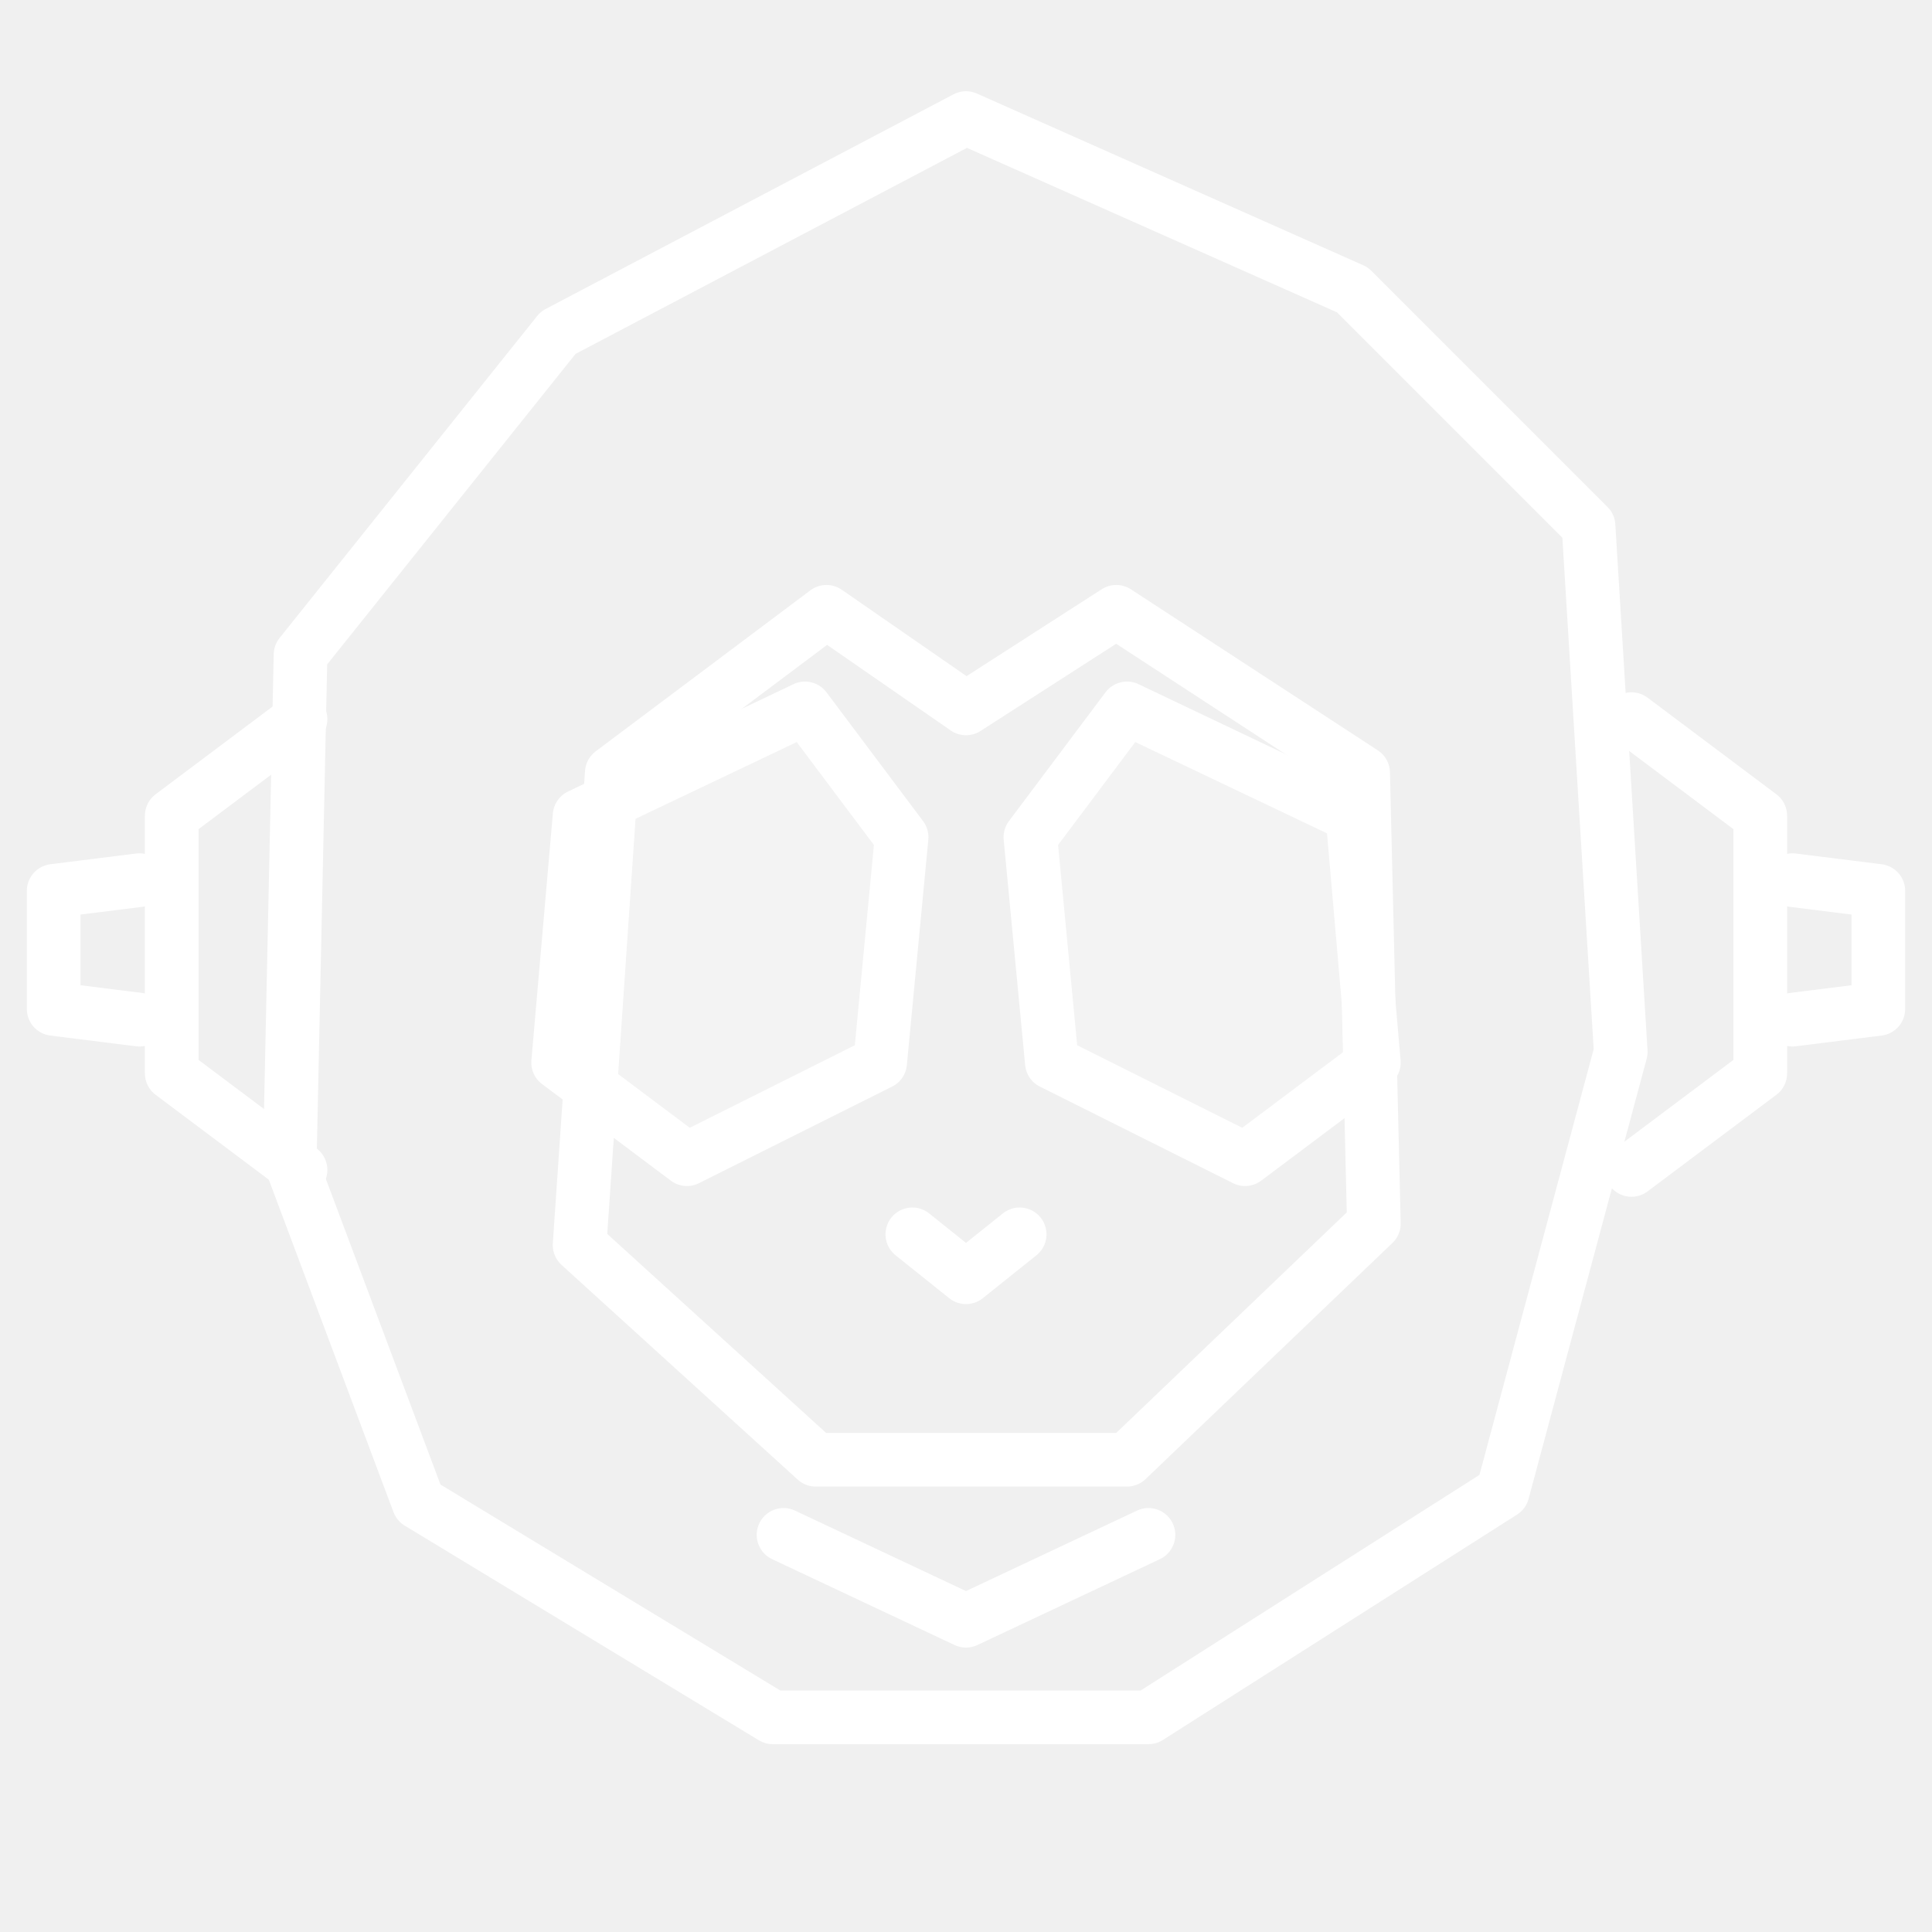
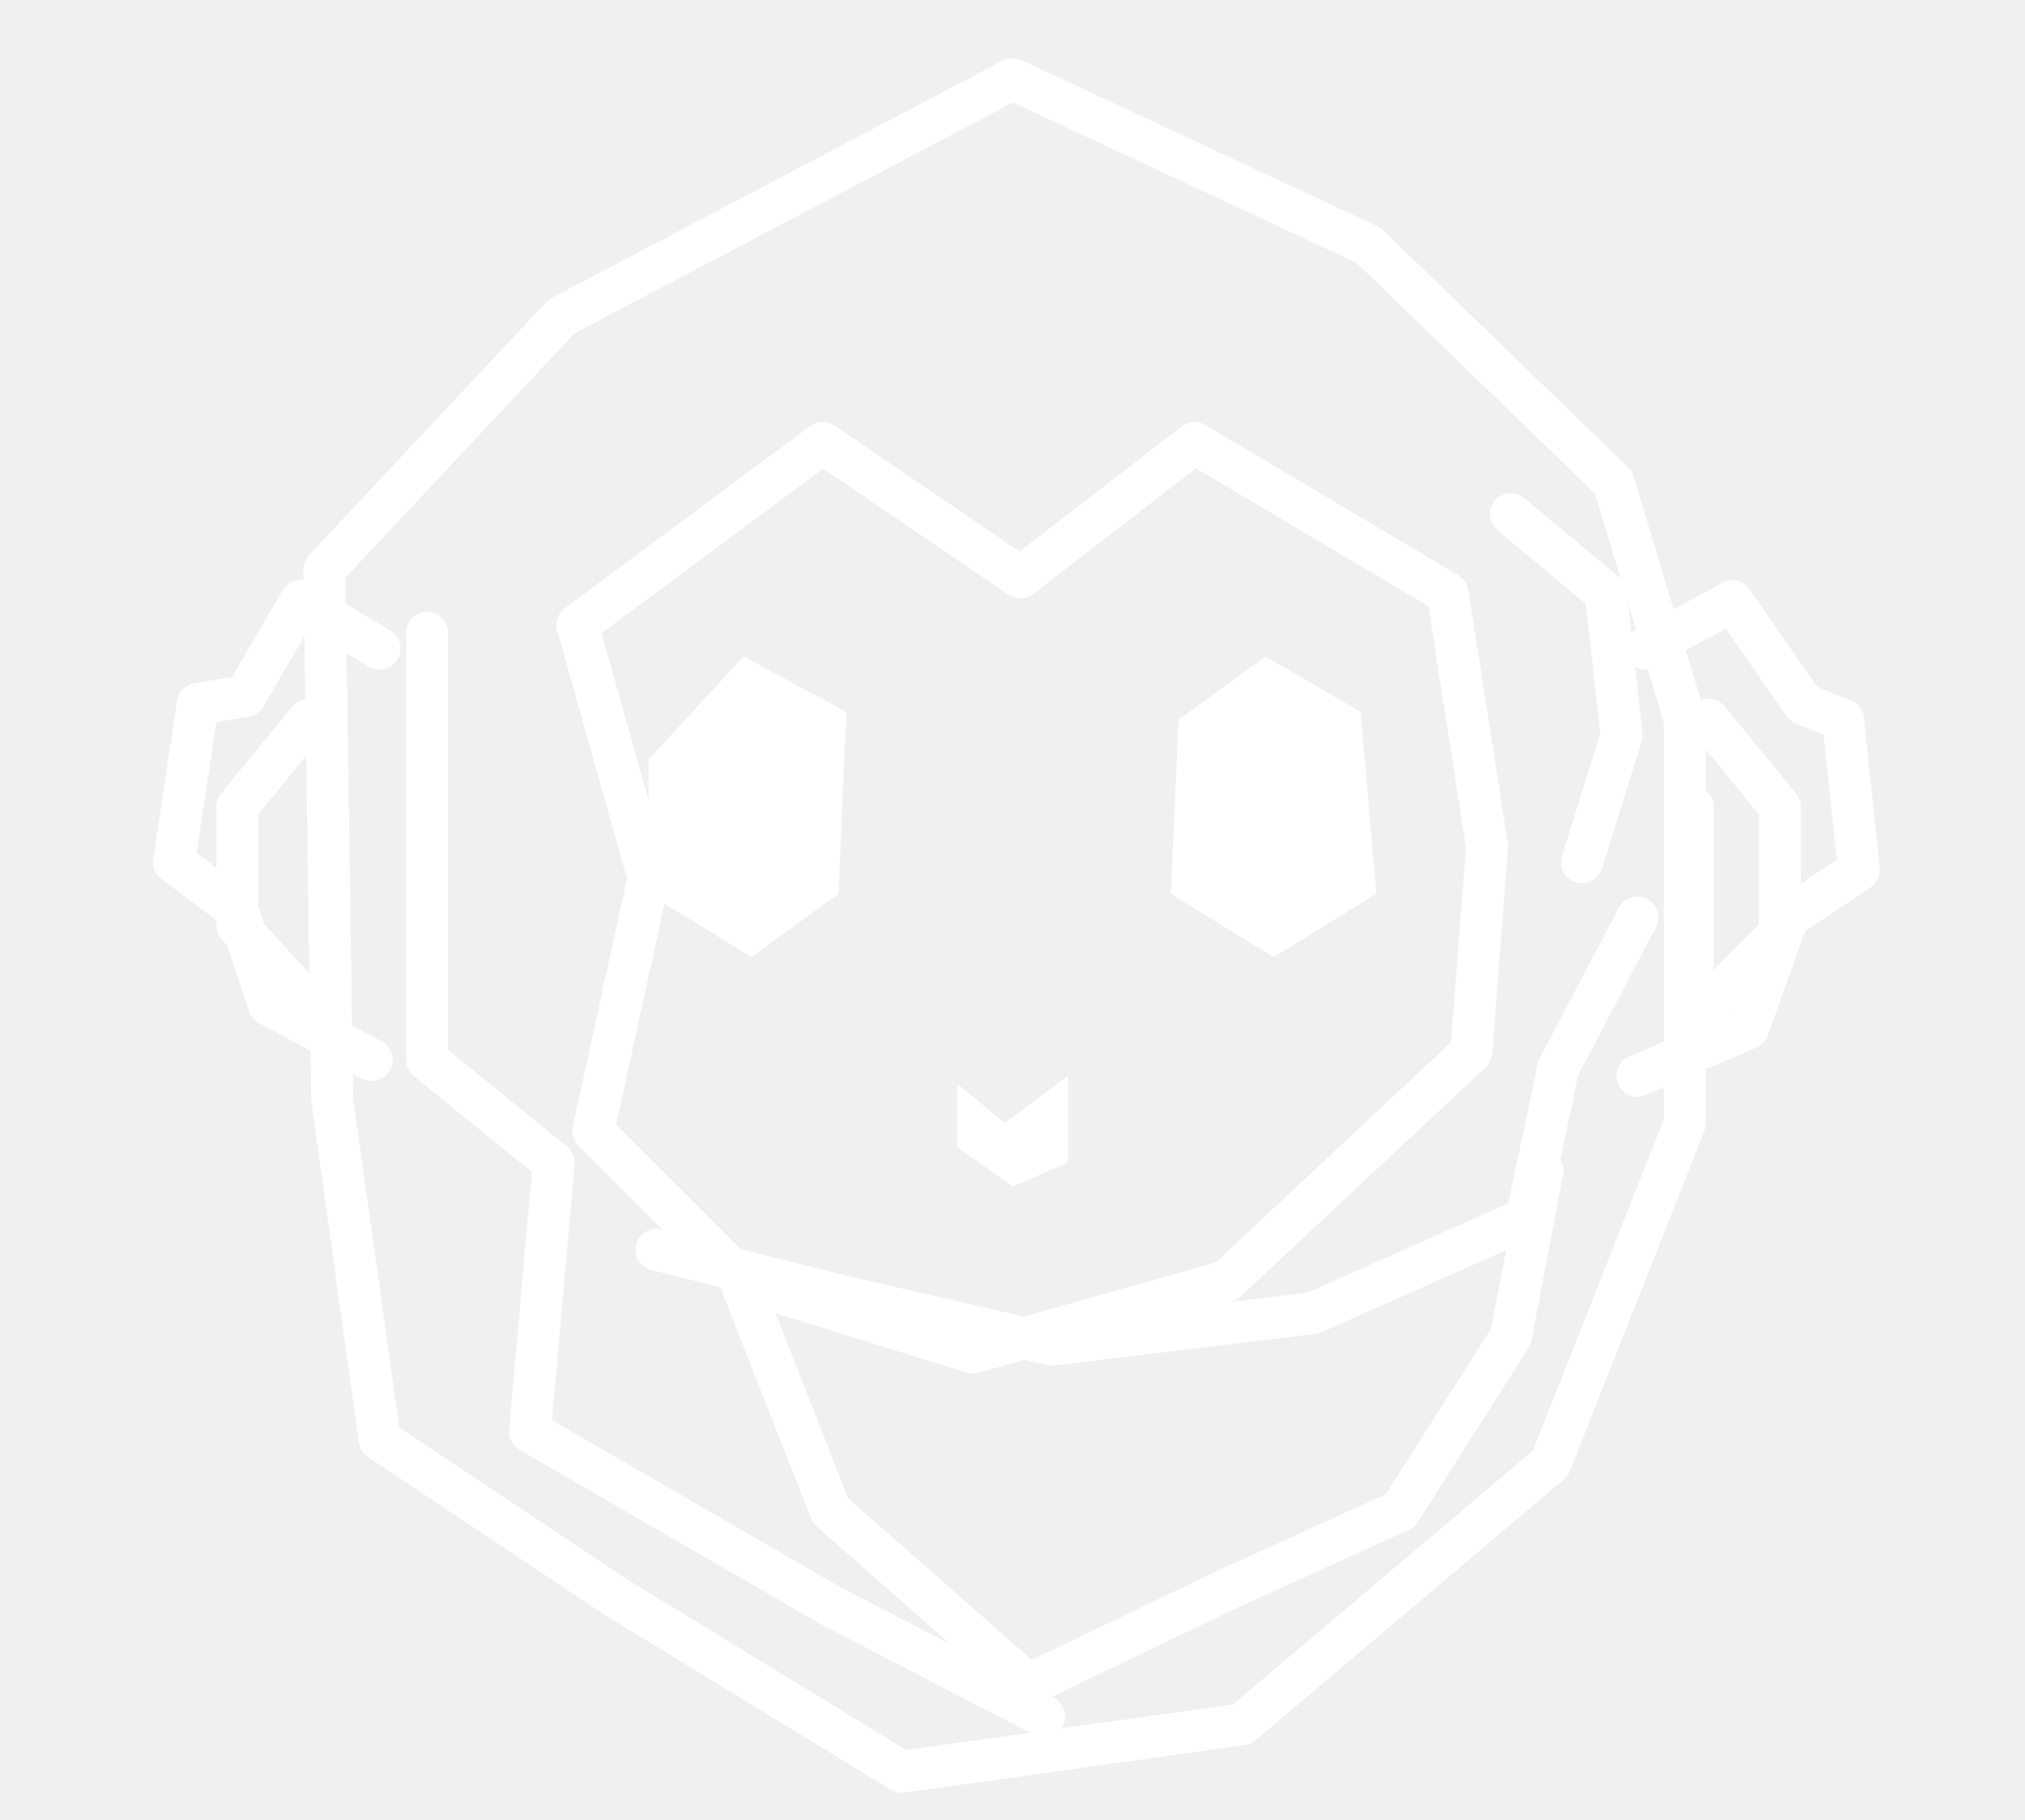
- <svg xmlns="http://www.w3.org/2000/svg" viewBox="0 0 180 180" fill="none" stroke="#fff" stroke-width="5" stroke-linejoin="round" stroke-linecap="round" aria-label="Logo Monkeytools">
-   <path d="M90 11 126 27 148 49 151 98 140 139 107 160 72 160 39 140 27 108 28 61 52 31Z" />
-   <path d="M57 72 77 57 90 66 104 57 127 72 128 114 105 136 76 136 54 116Z" />
-   <path d="M54 76 75 66 84 78 82 99 64 108 52 99ZM126 76 105 66 96 78 98 99 116 108 128 99Z" fill="#fff" fill-opacity=".17" />
-   <path d="M85 115 90 119 95 115M73 143 90 151 107 143" />
-   <path d="M28 67 16 76 16 100 28 109M152 67 164 76 164 100 152 109" />
-   <path d="M13 82 5 83 5 94 13 95M167 82 175 83 175 94 167 95" />
+ <svg xmlns="http://www.w3.org/2000/svg" viewBox="0 0 256 230" fill="none" stroke="#fff" stroke-width="5.3" stroke-linejoin="round" stroke-linecap="round" role="img" aria-label="Mono Monkeytools">
+   <path d="M128 10 173 31 204 61 213 91 213 142 196 185 157 218 114 224 78 202 48 182 42 139 41 72 71 40Z" />
+   <path d="M48 82 38 76 31 88 25 89 22 109 30 115 34 127 47 134M208 82 219 76 228 89 233 91 235 110 226 116 221 130 207 136" />
+   <path d="M39 91 30 102 30 117 40 128 M216 91 225 102 225 118 213 130" />
+   <path d="M54 80 54 134 70 147 67 181 105 203 132 217" />
+   <path d="M73 79 104 56 129 73 151 56 183 75 188 107 186 133 155 162 123 171 94 162 75 143 82 111Z" />
+   <path d="M94 83 107 90 106 113 95 121 82 113 82 96Z" fill="#fff" stroke="none" />
+   <path d="M160 83 172 90 174 113 161 121 148 113 149 91Z" fill="#fff" stroke="none" />
+   <path d="M121 137 127 142 135 136 135 147 128 150 121 145Z" fill="#fff" stroke="none" />
+   <path d="M83 158 107 164 133 170 166 166 193 154 197 135 207 116" />
+   <path d="M94 163 105 191 130 213 155 201 177 191 191 169 195 148" />
+   <path d="M191 65 203 75 205 93 200 109 M214 102 214 122" />
</svg>
